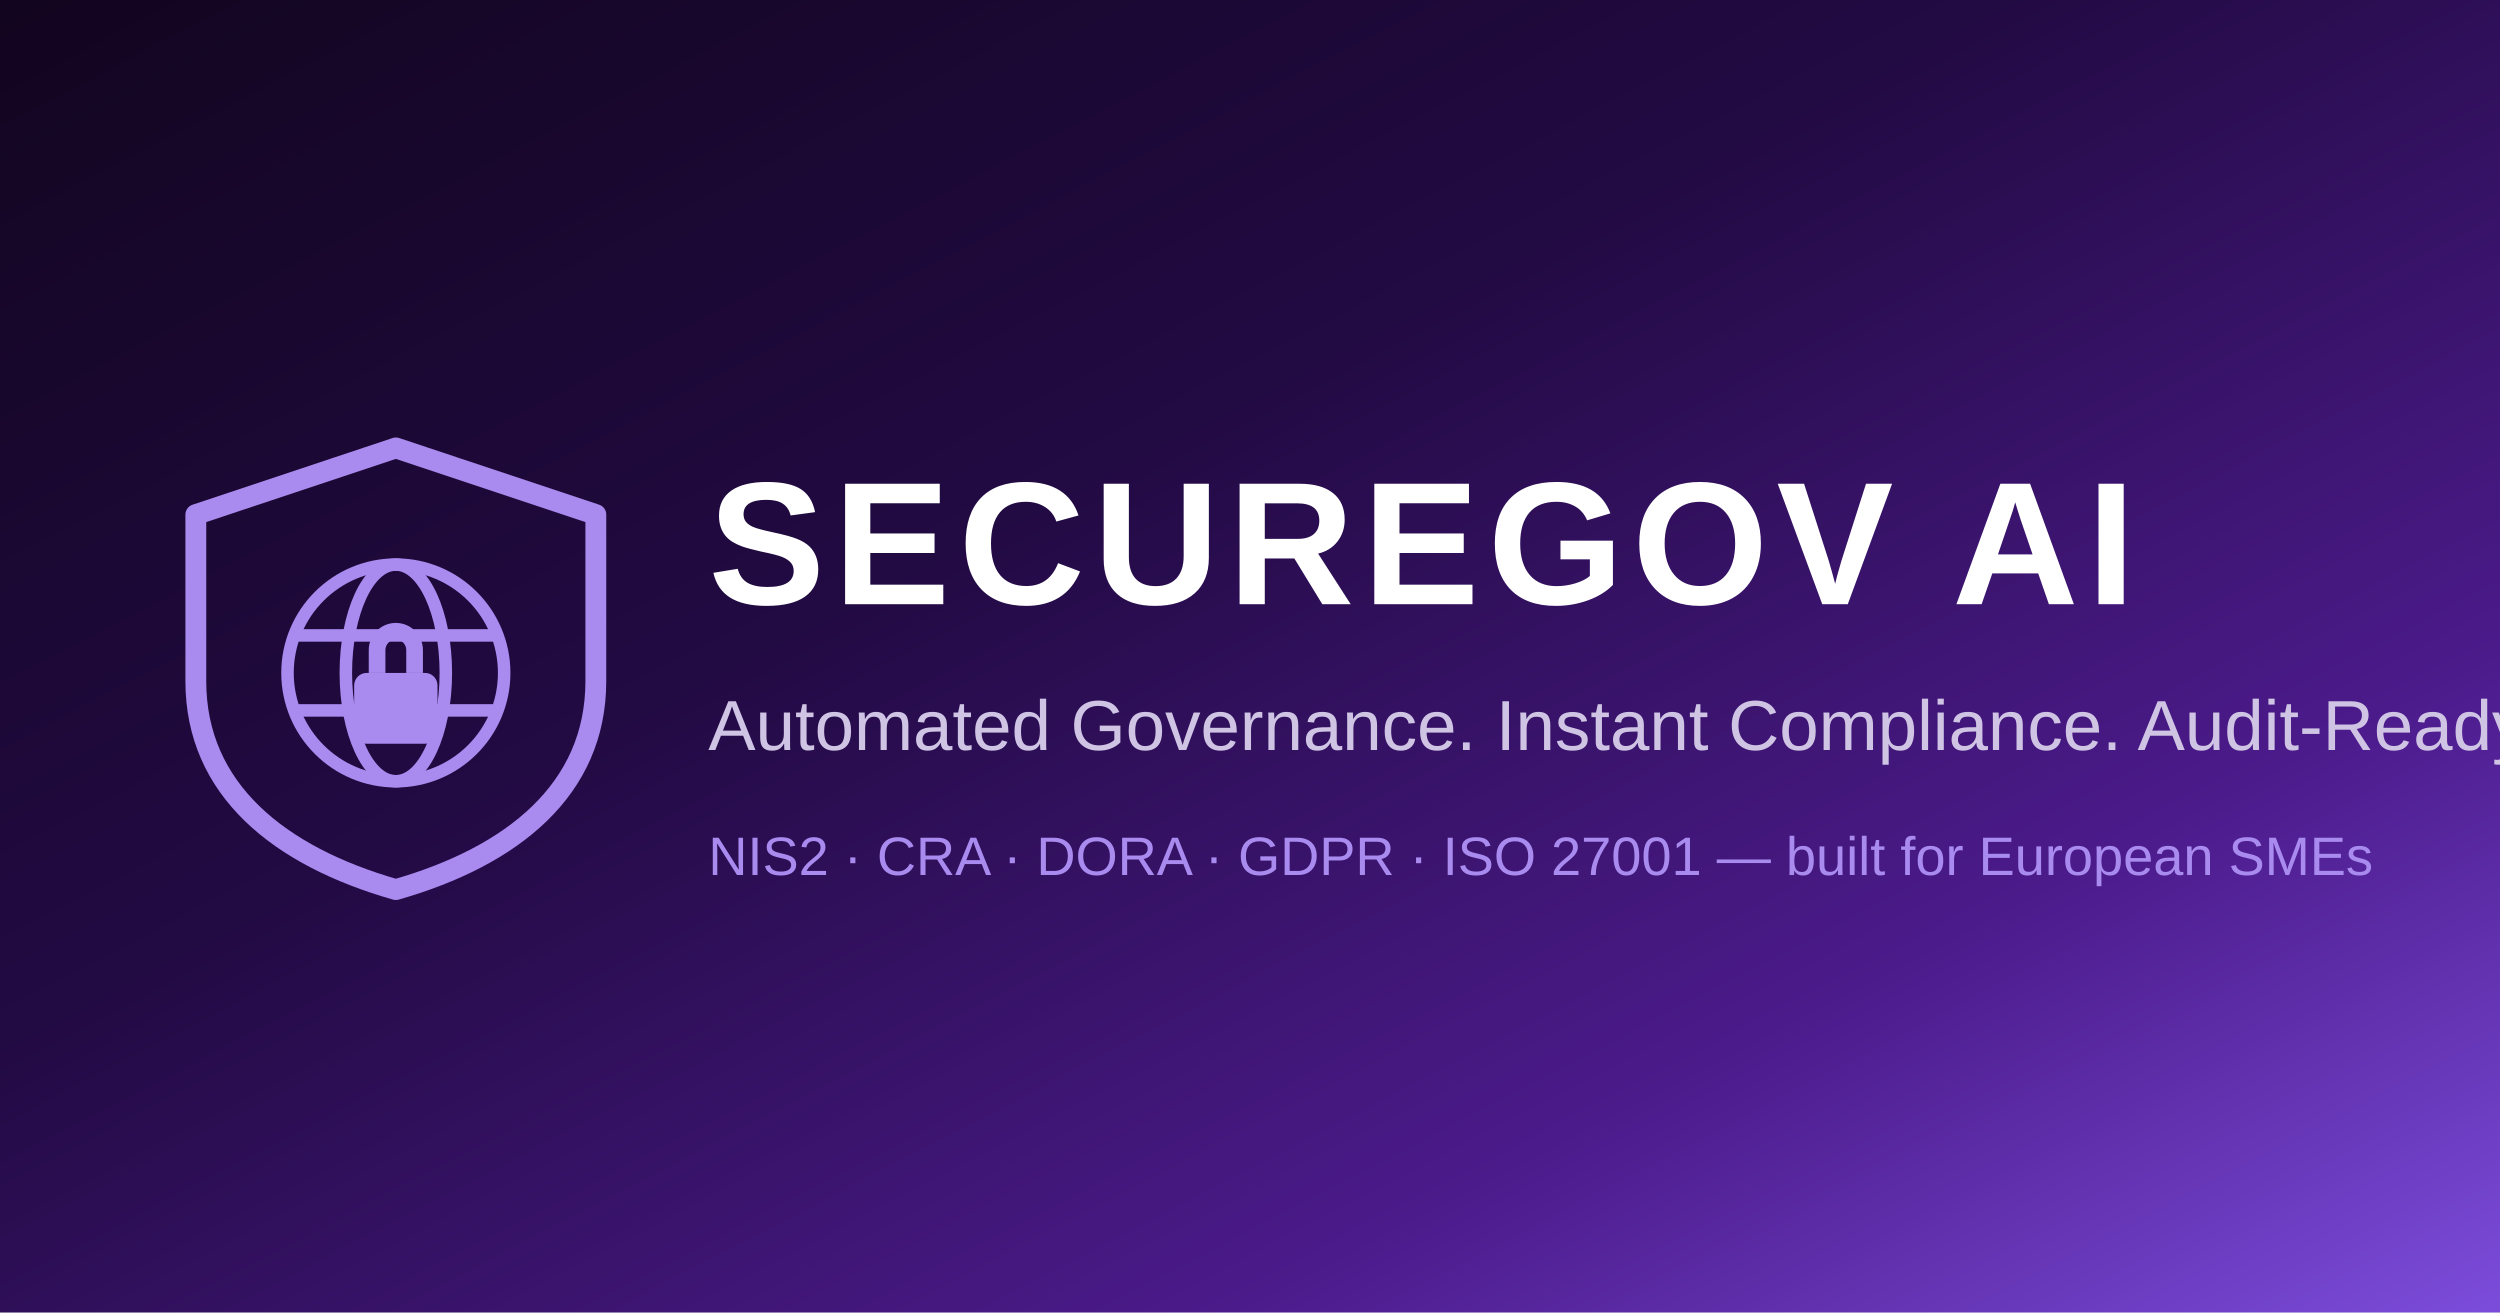
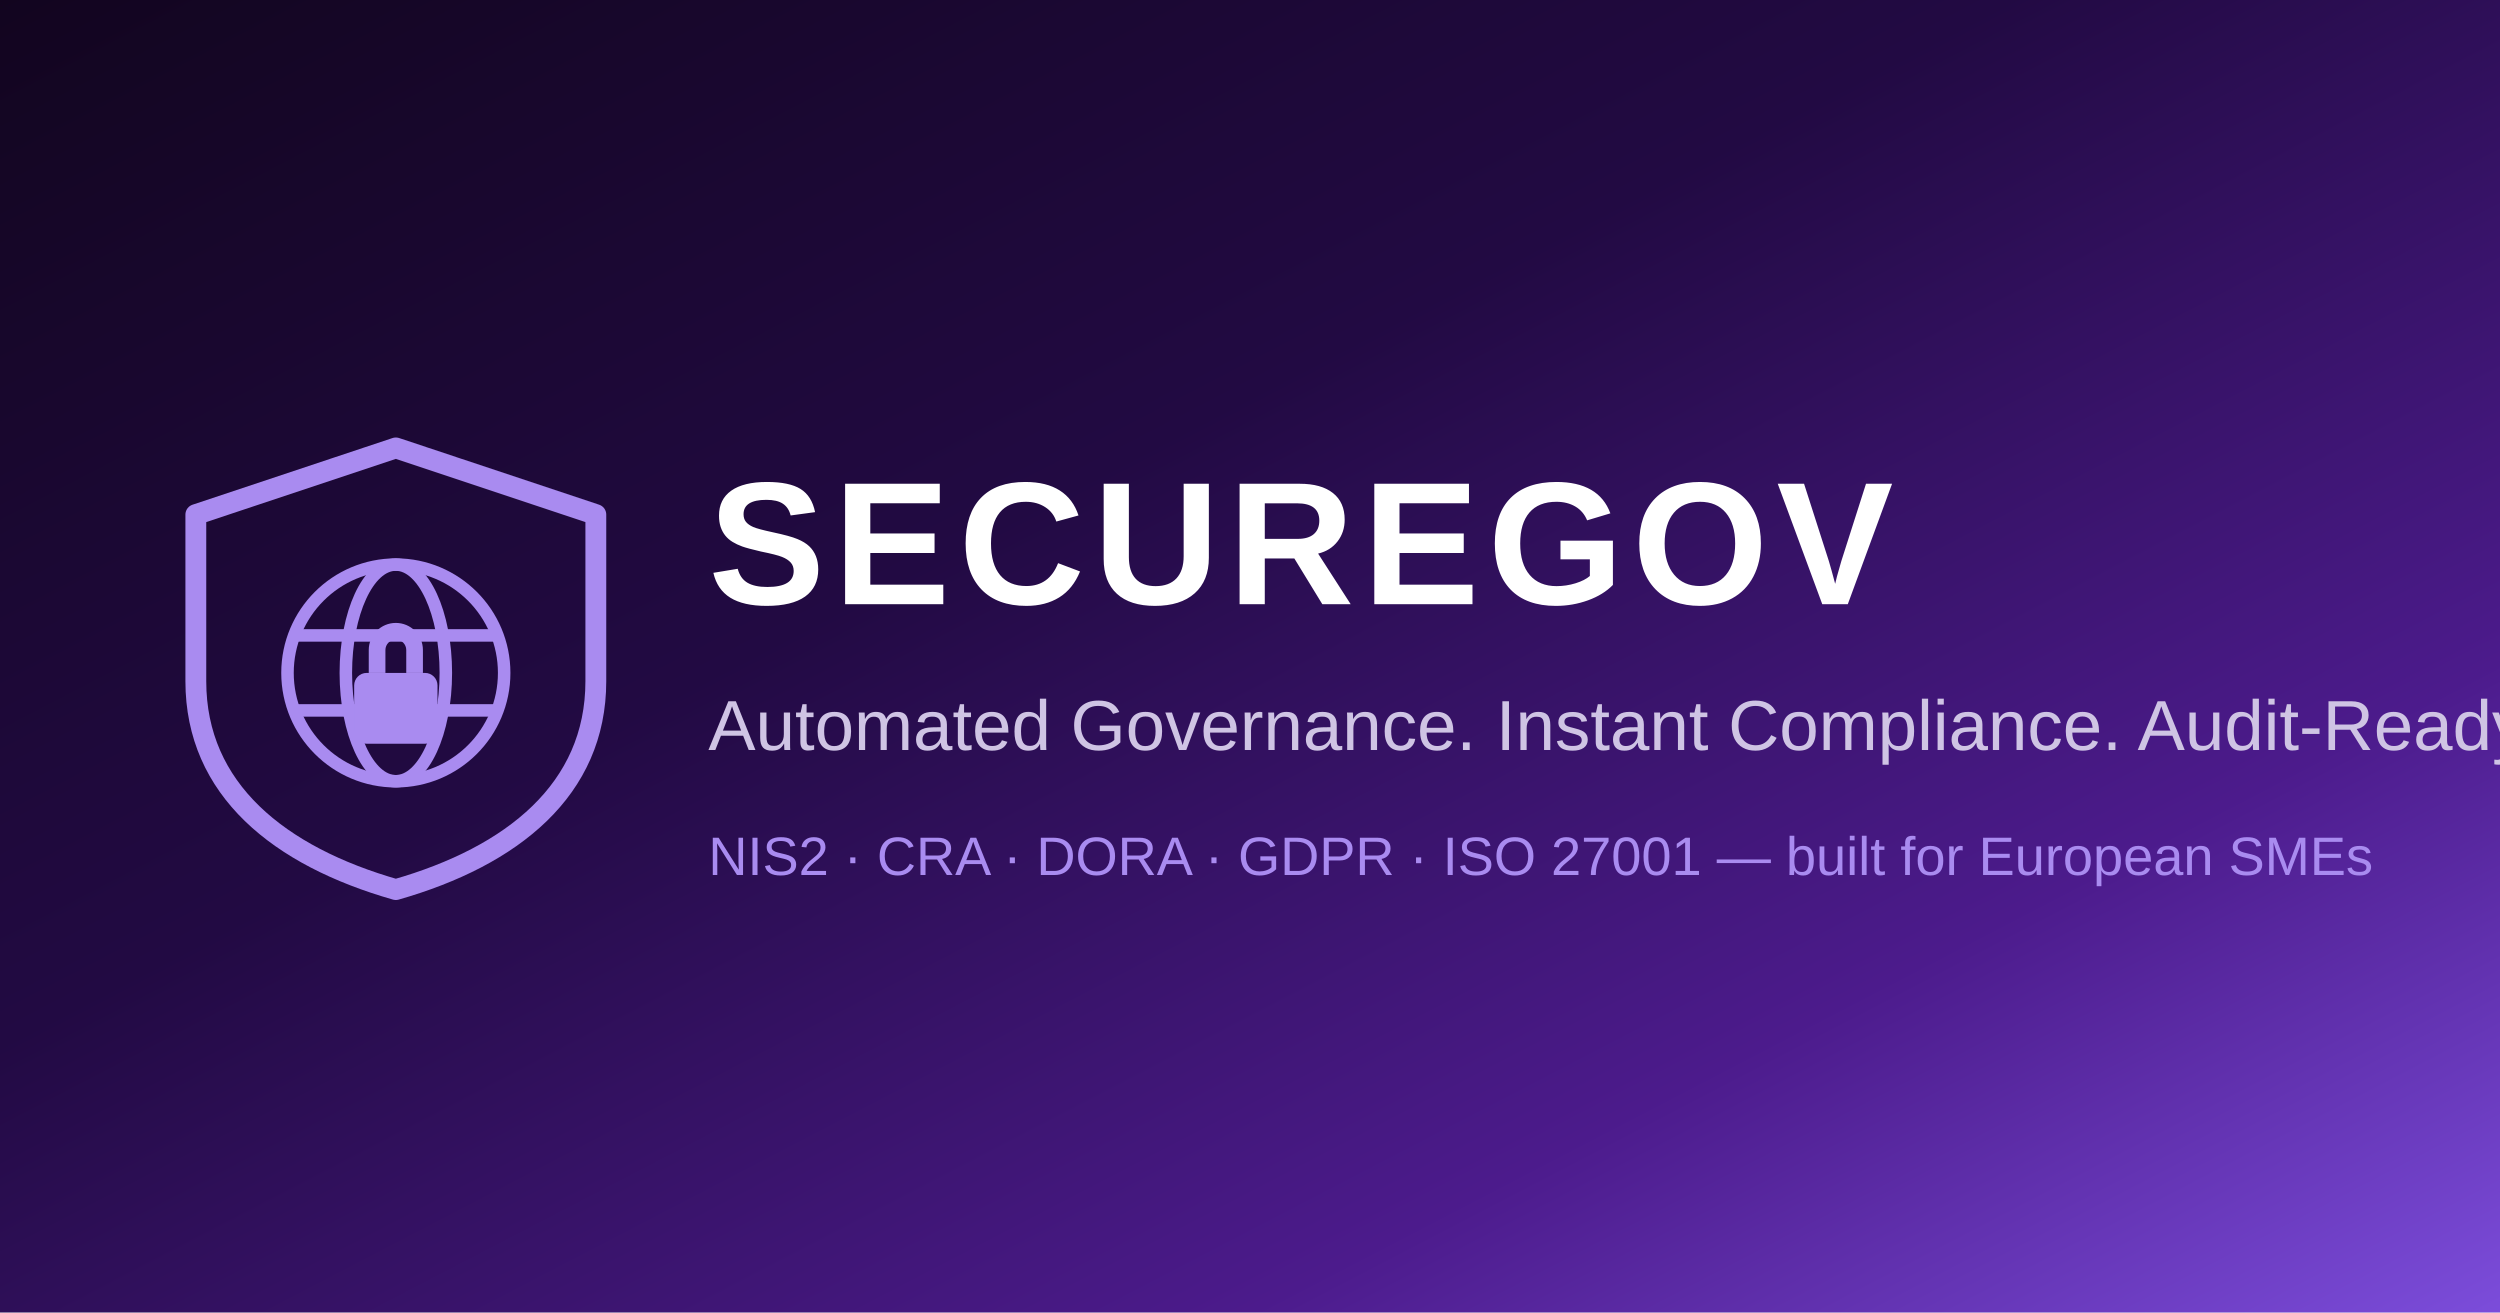
<svg xmlns="http://www.w3.org/2000/svg" viewBox="0 0 1200 630">
  <defs>
    <linearGradient id="g" x1="0" y1="0" x2="1" y2="1">
      <stop offset="0" stop-color="#12051F" />
      <stop offset="0.4" stop-color="#220A43" />
      <stop offset="0.75" stop-color="#4C1B8C" />
      <stop offset="1" stop-color="#7C4DDB" />
    </linearGradient>
  </defs>
  <rect width="1200" height="630" fill="url(#g)" />
  <g transform="translate(90,215)">
    <path d="M100 0 L196 32 V112 C196 164 156 196 100 212 C44 196 4 164 4 112 V32 Z" fill="none" stroke="#A98BF0" stroke-width="10" stroke-linejoin="round" />
    <g fill="none" stroke="#A98BF0" stroke-width="6">
      <circle cx="100" cy="108" r="52" />
      <ellipse cx="100" cy="108" rx="24" ry="52" />
      <path d="M50 90 H150 M50 126 H150" />
    </g>
    <g fill="#A98BF0">
      <rect x="80" y="108" width="40" height="34" rx="6" />
      <path d="M87 108 v-11 a13 13 0 0 1 26 0 v11 h-8 v-11 a5 5 0 0 0 -10 0 v11 Z" />
    </g>
  </g>
-   <text x="340" y="290" font-family="Arial, sans-serif" font-size="84" font-weight="800" fill="#FFFFFF" letter-spacing="4">SECUREGOV AI</text>
+   <text x="340" y="290" font-family="Arial, sans-serif" font-size="84" font-weight="800" fill="#FFFFFF" letter-spacing="4">SECUREGOV</text>
  <text x="340" y="360" font-family="Arial, sans-serif" font-size="34" fill="#CFC4E4">Automated Governance. Instant Compliance. Audit-Ready.</text>
  <text x="340" y="420" font-family="Arial, sans-serif" font-size="26" fill="#A98BF0">NIS2 · CRA · DORA · GDPR · ISO 27001 — built for European SMEs</text>
</svg>
